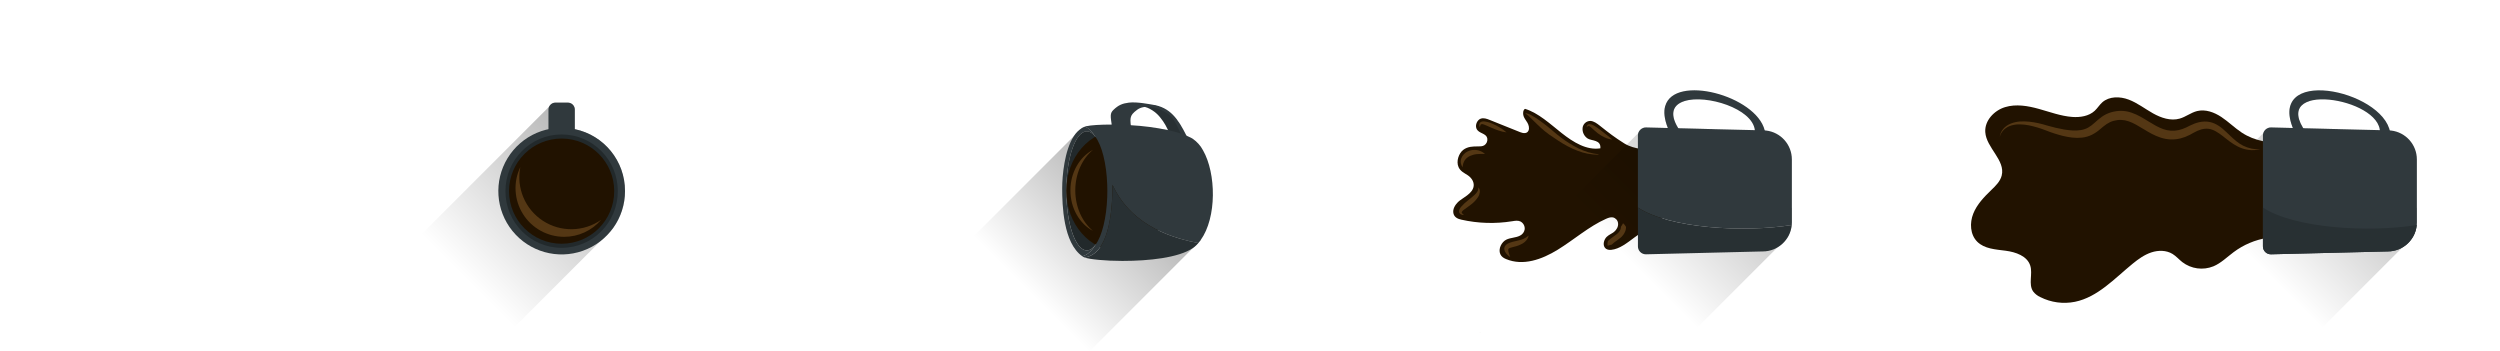
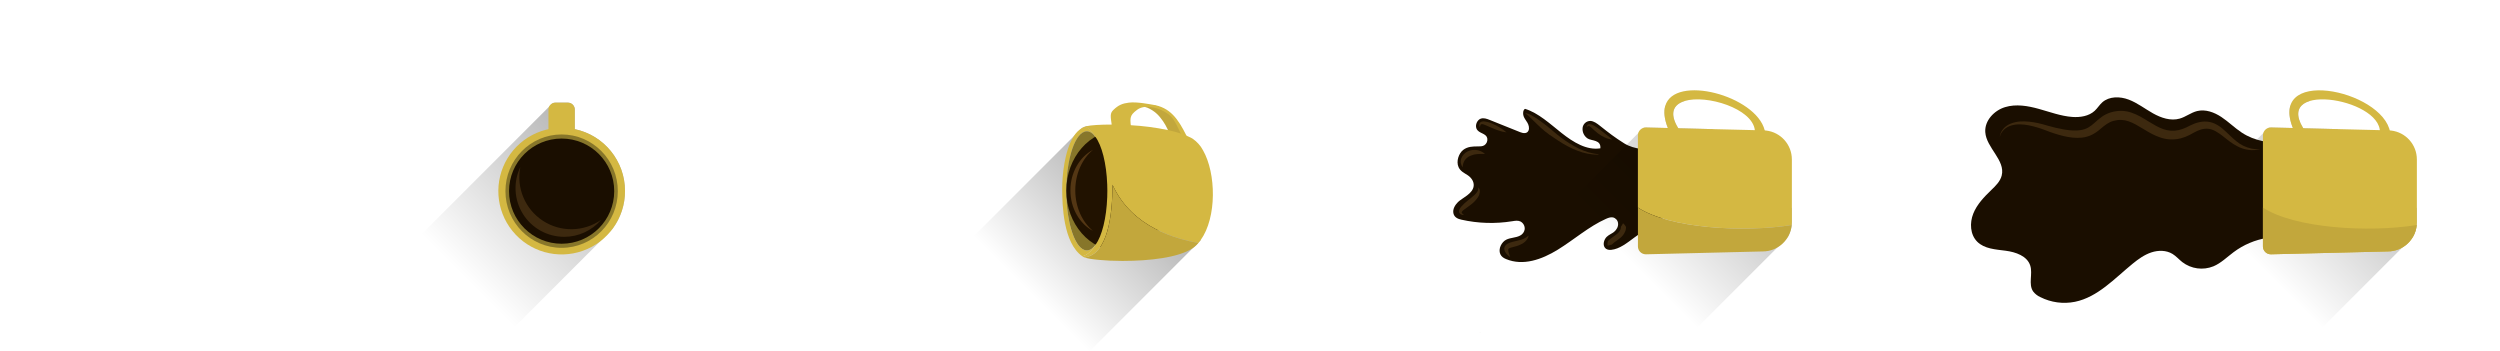
- <svg xmlns="http://www.w3.org/2000/svg" xmlns:xlink="http://www.w3.org/1999/xlink" viewBox="0 0 2436 342">
+ <svg xmlns="http://www.w3.org/2000/svg" xmlns:xlink="http://www.w3.org/1999/xlink" width="2436" height="342" viewBox="0 0 2436 342">
  <defs>
-     <style>.cls-1{fill:#543714;}.cls-2{fill:#211200;}.cls-3{fill:url(#linear-gradient);}.cls-4{fill:url(#linear-gradient-2);}.cls-5{fill:url(#linear-gradient-3);}.cls-6{fill:#30393d;}.cls-7{fill:#22292b;}.cls-8{fill:url(#linear-gradient-4);}.cls-9{fill:#283033;}.cls-10{fill:#2e5433;}.cls-11{fill:none;}</style>
    <linearGradient id="linear-gradient" x1="1591.45" y1="258.05" x2="1696.25" y2="153.25" gradientUnits="userSpaceOnUse">
      <stop offset="0" stop-opacity="0" />
      <stop offset="1" stop-opacity="0.25" />
    </linearGradient>
    <linearGradient id="linear-gradient-2" x1="2200.45" y1="258.05" x2="2305.25" y2="153.25" xlink:href="#linear-gradient" />
    <linearGradient id="linear-gradient-3" x1="455.84" y1="273.66" x2="592.81" y2="136.69" gradientUnits="userSpaceOnUse">
      <stop offset="0" stop-opacity="0" />
      <stop offset="1" stop-opacity="0.3" />
    </linearGradient>
    <linearGradient id="linear-gradient-4" x1="1004.8" y1="286.7" x2="1113.7" y2="177.8" xlink:href="#linear-gradient-3" />
  </defs>
  <g id="Layer_3" data-name="Layer 3">
-     <path class="cls-1" d="M1443.27,324.56a7.11,7.11,0,0,1-1.27-.6l-.16-.11,1.43.71Z" />
+     <path d="M1443.27,324.56a7.11,7.11,0,0,1-1.27-.6l-.16-.11,1.43.71Z" fill="#543714" />
  </g>
  <g id="sprites">
-     <path class="cls-2" d="M1615.58,222.14c-16.27-2.51-29.34,19.76-45.68,21.32-2.57.25-5.61-.4-6.82-3.41s.3-7.15,2.48-9.26,4.88-3,7.2-4.87,4.38-5.15,3.85-8.65a6.46,6.46,0,0,0-5-5.44c-2.28-.41-4.58.46-6.77,1.43-16.48,7.31-31.13,20.3-46.88,30s-33.88,16.09-50.45,9.18c-2.16-.9-4.42-2.18-5.59-4.75-2.38-5.25,1.42-12,5.76-14.14s9.22-1.73,13.51-4a8.19,8.19,0,0,0,4.47-6.13,7.73,7.73,0,0,0-4.29-7.69c-2.49-1.08-5.19-.59-7.79-.17a130.65,130.65,0,0,1-49.74-1.54c-3-.68-6.55-2-7.56-5.85-1.14-4.29,1.65-8.57,4.4-11.3,4.07-4,14.47-8,15.27-15.7.49-4.67-2.81-8.48-6-10.55s-6.91-3.71-8.73-7.76c-2.55-5.69.22-13.46,4.54-16.8s9.59-3.44,14.59-3.39c2,0,4.09,0,5.92-1.08a6.62,6.62,0,0,0,3-6.28c-.81-6-8.61-4.78-10.66-10.19-1.39-3.67,1-8.25,4-9.41s6.15,0,9.12,1.22l29.49,11.84c2.87,1.15,6.73,1.83,8.19-1.63,1-2.38.15-5.42-1.11-7.58s-2.91-4-3.76-6.46-.48-6.06,1.45-7.05c13,4,24.23,14.54,35.7,23.61s24.45,17,37.71,14.86c.73-8.52-8.48-7.12-12.31-9.51a11,11,0,0,1-5-10.51,7.63,7.63,0,0,1,7.62-6.67c3.31.18,6.34,2.41,9.18,4.66,8.94,7.1,14.35,11.3,23.77,17.23s24.4,7,34.75,5.2c1.09,17.48,1.24,41.51,2.33,59a49.9,49.9,0,0,1-.05,10.08A13.36,13.36,0,0,1,1615.58,222.14Z" />
-     <path class="cls-3" d="M1746,203v13.62a28.15,28.15,0,0,1-3.8,14.18l-89,89L1529.7,196.3l71.76-71.76a7.71,7.71,0,0,1,2.46-.34l21.25.52c-3.49-8.83-4.11-15.86-2.58-21.31L1634.5,91.5l6.95,6.95c-10.61,3.26-15.38,11.56-6.15,26.52l33.5.83Z" />
-     <path class="cls-4" d="M2355,203v13.62a28.15,28.15,0,0,1-3.8,14.18l-89,89L2138.7,196.3l71.76-71.76a7.71,7.71,0,0,1,2.46-.34l21.25.52c-3.49-8.83-4.11-15.86-2.58-21.31L2243.5,91.5l6.95,6.95c-10.61,3.26-15.38,11.56-6.15,26.52l33.5.83Z" />
-     <path class="cls-5" d="M609,186.25a61.41,61.41,0,0,1-12.53,37.28l-95.38,95.38-90.5-90.5L538.4,100.6a6.56,6.56,0,0,1,2.77-.6h12.16a6.75,6.75,0,0,1,6.75,6.75v19.09A61.77,61.77,0,0,1,609,186.25Z" />
-     <path class="cls-6" d="M609,186.25a61.71,61.71,0,1,1-48.92-60.41A61.41,61.41,0,0,1,609,186.25Z" />
-     <path class="cls-6" d="M560.08,106.75V126a3,3,0,0,1-3,3H537.42a3,3,0,0,1-3-3V106.75A6.56,6.56,0,0,1,535,104a6.71,6.71,0,0,1,3.38-3.38,6.56,6.56,0,0,1,2.77-.6h12.16A6.75,6.75,0,0,1,560.08,106.75Z" />
-     <ellipse class="cls-7" cx="547.25" cy="186.25" rx="54.75" ry="55.24" />
-     <circle class="cls-2" cx="547.25" cy="186.25" r="51.25" />
-     <path class="cls-1" d="M549.73,230.76A47.42,47.42,0,0,1,507,162.82a50.65,50.65,0,0,0,78.75,51.36A47.3,47.3,0,0,1,549.73,230.76Z" />
-     <path class="cls-8" d="M1169.95,234.05l-.43.43-7.17,7.18,0,0L1061.05,342.95l-112.5-112.5L1054.2,124.8a17,17,0,0,1,3.28-1.48c.34-.11.67-.23,1-.32l.32-.08,9.65,9.65,70.7,70.7L1169.88,234Z" />
-     <path class="cls-9" d="M1113,104c3.46-.26,7,1.77,9.93,3.57a30.81,30.81,0,0,1,7.67,7,52.61,52.61,0,0,1,8.71,15.26l15.2,1.6c-2.63-5.68-5.45-11.36-9.54-16.09-6.73-7.79-17-12.07-19-12.32C1118,102,1113,104,1113,104Z" />
-     <path class="cls-6" d="M1108,107c6.88-5.16,18.45-2.89,27,2,7,4,9,7,16,22,.95,2,5.63,2.26,5,1-8-16-15.84-27.51-33-30-2.17-.32-15-3-23-2-6.33.79-10.18,2.39-15,7-3.62,3.45-3,6-1.47,16.41.26,1.78,2.46,3.1,3.47,4.59,0,0,17.31,14.05,15.65.53S1100,113,1108,107Z" />
-     <path class="cls-10" d="M1079,186c0,22-4.68,41.39-11.81,52.91C1074.15,229.83,1079,209.57,1079,186Z" />
-     <path class="cls-10" d="M1067.19,133.09C1074.32,144.61,1079,164,1079,186,1079,162.43,1074.15,142.17,1067.19,133.09Z" />
-     <path class="cls-6" d="M1067.19,238.91c-3.65,5.9-7.94,9.73-12.57,10.79-18.64-12.9-19.62-50-19.62-66.17,0-12.22,2.22-37,11.41-50.94a24.13,24.13,0,0,1,7.79-7.79,17,17,0,0,1,3.28-1.48c3.54,1.73,6.83,5.11,9.71,9.77-2.5-3.26-5.27-5.09-8.19-5.09-11,0-19.9,25.69-20,57.49V186c0,32,8.95,58,20,58C1061.92,244,1064.69,242.17,1067.19,238.91Z" />
-     <path class="cls-7" d="M1059,128c-11,0-20,26-20,58s9,58,20,58c2.92,0,5.69-1.83,8.19-5.09C1074.32,227.39,1079,208,1079,186s-4.68-41.39-11.81-52.91C1064.69,129.83,1061.92,128,1059,128Z" />
-     <ellipse class="cls-2" cx="1090.25" cy="185.75" rx="51.25" ry="58.75" />
-     <path class="cls-1" d="M1065,225c-13-6.93-22-22-22-39.51s9-32.58,22-39.51c-10.42,8.66-17.24,23.13-17.24,39.51S1054.56,216.36,1065,225Z" />
-     <path class="cls-6" d="M1720,129s-10.83,28.31-10,0a17.68,17.68,0,0,0-.08-2.19c-2.36-21.1-47.18-34.9-68.47-28.36-10.61,3.26-15.38,11.56-6.15,26.52q1.19,2,2.7,4c6.13,8.45-11,10-11,0q-1-2.2-1.86-4.28c-3.49-8.83-4.11-15.86-2.58-21.31,8.78-31.43,88.53-10.31,97,23.66C1719.76,127.71,1719.89,128.35,1720,129Z" />
-     <path class="cls-2" d="M2224.3,228.22c-4.16,2.42-9.73,2.76-15,3.56a74.45,74.45,0,0,0-32.81,13.88c-6.47,4.8-12.3,10.72-19.74,13.84a30.78,30.78,0,0,1-30.33-4.12c-3.25-2.56-6-5.79-9.5-7.94-6.08-3.72-13.9-3.73-20.66-1.49s-12.67,6.5-18.19,11c-17.6,14.36-34,32.56-56.21,37.12a52,52,0,0,1-33.78-4.58,18.18,18.18,0,0,1-7-5.52c-4.84-7.07-.21-17-2.8-25.16-3-9.41-14.17-13.22-24-14.5s-20.69-1.81-27.67-8.8-7.46-18.29-3.86-27.35,10.6-16.29,17.61-23.06c4.19-4,8.65-8.34,10.09-14,3.83-15-15-26.95-16-42.39-.73-11.14,8.61-21.06,19.29-24.32s22.24-1.26,33,1.74,21.37,7,32.51,7.82c7.75.55,16.15-.75,21.84-6,2.71-2.52,4.64-5.8,7.4-8.26,6.78-6,17.23-5.85,25.71-2.64s15.72,8.92,23.62,13.36,17.24,7.65,26,5.18c6-1.69,11-5.88,17.06-7.38,8.09-2,16.64,1.18,23.6,5.78s12.9,10.6,19.86,15.19c12.87,8.5,27.61,10.39,42.61,10.15,3.4,22.21,1.79,45.45,3.64,67.87.32,3.87.64,7.8-.08,11.62C2229.56,223.65,2227.3,226.48,2224.3,228.22Z" />
-     <path class="cls-6" d="M2329,129s-10.83,28.31-10,0c1-34-109-51-72,0,6.13,8.45-11,10-11,0C2205,63,2322,87,2329,129Z" />
-     <path class="cls-6" d="M2329.77,127.18a28.64,28.64,0,0,0-3.15-.18l-113.7-2.8a7.73,7.73,0,0,0-7.92,7.73V240.08a7.75,7.75,0,0,0,7.92,7.73l113.7-2.8A28.37,28.37,0,0,0,2355,216.63V155.38A28.38,28.38,0,0,0,2329.77,127.18Z" />
-     <path class="cls-1" d="M2202.5,145.5a35.14,35.14,0,0,1-8.82.79,32.91,32.91,0,0,1-8.87-1.7c-5.77-2-10.87-5.58-15.45-9.23s-9.05-7.28-13.78-9-9.59-1.05-14.39,1.11a39.23,39.23,0,0,0-3.56,1.77c-1.09.62-2.52,1.48-3.92,2.18a41.39,41.39,0,0,1-9,3.43,34.45,34.45,0,0,1-9.87,1,36.48,36.48,0,0,1-9.69-1.83c-6.18-2-11.51-5.22-16.49-8.25s-9.76-5.95-14.59-7.59a23.64,23.64,0,0,0-7.21-1.33c-.6,0-1.2,0-1.79,0s-1.28.1-1.9.18a26.25,26.25,0,0,0-3.67.72,22.89,22.89,0,0,0-6.66,3.06,73.42,73.42,0,0,0-6.51,5.11,39.44,39.44,0,0,1-8,5.41,29.2,29.2,0,0,1-9.6,2.77c-6.52.71-12.67-.27-18.53-1.65a133,133,0,0,1-17-5.49,100.2,100.2,0,0,0-16.38-4.86,50.47,50.47,0,0,0-8.41-.91,28.29,28.29,0,0,0-8.3,1,17.49,17.49,0,0,0-7.28,4,14.77,14.77,0,0,0-4.31,7.3,14.82,14.82,0,0,1,3.52-8,15.78,15.78,0,0,1,3.38-3,19.91,19.91,0,0,1,4-2.12,30.14,30.14,0,0,1,8.87-2,53.65,53.65,0,0,1,9,.21,82.65,82.65,0,0,1,8.85,1.44c1.46.32,2.9.7,4.34,1.07l4.27,1.23a150.63,150.63,0,0,0,16.68,3.9c5.54.89,11.14,1.38,16.21.51a21.94,21.94,0,0,0,7-2.37,34.57,34.57,0,0,0,6.25-4.64,80,80,0,0,1,7.07-5.89,30.78,30.78,0,0,1,9.07-4.4,35,35,0,0,1,4.88-1.06c.82-.13,1.61-.21,2.45-.28s1.71-.1,2.57-.09a32.58,32.58,0,0,1,9.93,1.74c6.26,2.09,11.45,5.43,16.4,8.45s9.69,5.91,14.6,7.6a26.92,26.92,0,0,0,14.9,1,36.28,36.28,0,0,0,7.39-2.54c1.23-.56,2.32-1.16,3.8-1.91a46.83,46.83,0,0,1,4.37-1.91,30.22,30.22,0,0,1,9.69-2,22.61,22.61,0,0,1,9.95,2,33.33,33.33,0,0,1,8,5.23c2.34,2,4.44,4.05,6.54,6.05s4.16,3.95,6.35,5.72a38.6,38.6,0,0,0,7,4.59A34.22,34.22,0,0,0,2202.5,145.5Z" />
-     <path class="cls-1" d="M1425.29,163a12.78,12.78,0,0,1-1.19-1.83,11.09,11.09,0,0,1-.67-2.16,8.85,8.85,0,0,1-.08-2.34c0-.4.1-.79.16-1.19a8.28,8.28,0,0,1,.35-1.15,12.23,12.23,0,0,1,6.41-6.86A15.38,15.38,0,0,1,1447,150a64.72,64.72,0,0,0-7.89.17,20.89,20.89,0,0,0-6.7,1.77,12.74,12.74,0,0,0-5,4A12,12,0,0,0,1425.29,163Z" />
-     <path class="cls-1" d="M1442,124a6.05,6.05,0,0,1-.63-2,3.19,3.19,0,0,1,.63-2.41,3.83,3.83,0,0,1,2.41-1.23,8.63,8.63,0,0,1,2.31,0,28.17,28.17,0,0,1,7.84,2.36,59.52,59.52,0,0,1,7,3.66A46.45,46.45,0,0,1,1468,129a37.38,37.38,0,0,1-7.79-1.81c-2.49-.83-4.91-1.82-7.26-2.85s-4.66-2.16-6.86-2.95a4.64,4.64,0,0,0-2.75-.39,1.76,1.76,0,0,0-.87,1.1A11,11,0,0,0,1442,124Z" />
-     <path class="cls-1" d="M1557.49,150.75a55.57,55.57,0,0,1-20.52-3.92,93,93,0,0,1-9.58-4.38c-3.1-1.65-6.1-3.47-9-5.37s-5.84-3.86-8.71-5.87a88.66,88.66,0,0,1-8.11-6.56c-2.57-2.32-5-4.75-7.48-7.16-1.23-1.2-2.44-2.4-3.68-3.57a24.37,24.37,0,0,0-3.94-3.18l.14-.48a16,16,0,0,1,5.11,1.79c1.57.83,3.11,1.73,4.57,2.7,2.94,1.92,5.74,4,8.48,6.06s5.38,4.28,8,6.51,5.22,4.42,7.94,6.48,5.53,4,8.42,5.78a90.08,90.08,0,0,0,8.9,5,56.79,56.79,0,0,0,19.55,5.72Z" />
-     <path class="cls-1" d="M1546,124a4,4,0,0,1,.66-2,2.74,2.74,0,0,1,2.25-1.07,9.28,9.28,0,0,1,4.11,1.39,59.33,59.33,0,0,1,6.28,4.3c2,1.49,3.89,3,5.83,4.53s3.9,3.06,5.87,4.84a23.63,23.63,0,0,1-7.51-2.15,35.93,35.93,0,0,1-6.61-4,72.79,72.79,0,0,1-5.68-4.93,12.59,12.59,0,0,0-2.57-2,1.31,1.31,0,0,0-1.23,0A5.15,5.15,0,0,0,1546,124Z" />
-     <path class="cls-1" d="M1426.5,209.5a7.27,7.27,0,0,1-2.42-.39,3.47,3.47,0,0,1-2.21-2,4.41,4.41,0,0,1,.35-3.27,11.28,11.28,0,0,1,1.43-2.26,44.66,44.66,0,0,1,6.8-6.37c2.3-1.86,4.62-3.59,6.59-5.49a14,14,0,0,0,2.52-3.08,7.17,7.17,0,0,0,.94-4.11,6.1,6.1,0,0,1,1.43,4.78,11.57,11.57,0,0,1-1.79,4.84,28.87,28.87,0,0,1-6.56,7c-2.39,1.93-4.95,3.57-7.14,5.22a6.79,6.79,0,0,0-2.18,2.25c-.12.29.12.87.58,1.41A14.6,14.6,0,0,0,1426.5,209.5Z" />
-     <path class="cls-1" d="M1471.5,250.5a16.49,16.49,0,0,1-3.53-3.09,8.27,8.27,0,0,1-.75-1,7,7,0,0,1-.66-1.09l-.3-.6c-.08-.22-.15-.45-.23-.68a5.69,5.69,0,0,1-.27-1.54,5.2,5.2,0,0,1,1.21-3.38,8.06,8.06,0,0,1,2.44-1.88,23.13,23.13,0,0,1,4.58-1.62c2.91-.75,5.63-1.23,8.21-2.05a19.28,19.28,0,0,0,7.3-4.09,9.78,9.78,0,0,1-1.94,4.37,14,14,0,0,1-3.66,3.27,30.29,30.29,0,0,1-8.66,3.35c-1.4.35-2.76.69-3.85,1.08a6.72,6.72,0,0,0-1.21.59,1.29,1.29,0,0,0-.51.61,7.27,7.27,0,0,0,.43,3.47C1470.48,247.6,1471.06,249,1471.5,250.5Z" />
-     <path class="cls-1" d="M1566.5,239.5a9.33,9.33,0,0,1-.18-2.32,15,15,0,0,1,.43-2.29c.06-.18.22-.26.37-.35a3.34,3.34,0,0,0,.38-.34,9.65,9.65,0,0,1,.74-.68c.5-.4,1-.85,1.5-1.22,2-1.53,4-2.79,5.66-4.16a10.7,10.7,0,0,0,3.53-4.49l.23-.62.1-.67.12-.66a1.14,1.14,0,0,0,0-.35c0-.12-.09-.24,0-.35a21.47,21.47,0,0,0,2.12-3.49,10.53,10.53,0,0,1,2.88,3.56.73.73,0,0,1,0,.53c0,.18,0,.35,0,.53l-.18,1.09-.19,1.09-.37,1.05a15.63,15.63,0,0,1-5,6.63c-2,1.64-4,2.92-5.8,4.28a17.52,17.52,0,0,0-2.37,2.1c-.62.1-1.18.26-1.86.42a9.16,9.16,0,0,0-1,.32Z" />
-     <path class="cls-6" d="M1084,180c19.52,42.8,63.49,52.75,83.61,56.86q1-1.14,1.91-2.38a5.73,5.73,0,0,0,.36-.5c15.9-22,15.16-65.1,2.35-87.51a31.89,31.89,0,0,0-10-11.25,17.71,17.71,0,0,0-1.73-1q-2.1-1.08-4.45-2.06c-.64-.27-1.31-.53-2-.78-1.13-.44-2.29-.85-3.48-1.25a124.45,124.45,0,0,0-12.51-3.38,244.42,244.42,0,0,0-36.24-4.75c-6.55-.42-12.87-.61-18.61-.63-11.28,0-20.31.6-24.41,1.56l-.32.08c-.35.09-.68.21-1,.32,3.54,1.73,6.83,5.11,9.71,9.77l.1.13c6.3,8.33,10.85,25.85,11.59,46.67q.12,3,.12,6.11t-.12,6.11c-.73,20.53-5.17,37.85-11.33,46.32l-.36.48c-3.65,5.9-7.94,9.73-12.57,10.79.29.2.58.41.88.6a6.54,6.54,0,0,0,1.26.58C1079.6,247.85,1084,209.08,1084,180Z" />
-     <path class="cls-11" d="M1167.61,236.86q-1,1.17-2.11,2.24a24.69,24.69,0,0,1-3.15,2.56l0,0c-13.81,9.51-43.34,12.54-68,12.55h-.45c-17.3,0-32.1-1.54-37.16-3.35a23.11,23.11,0,0,1-4.76.12,143.53,143.53,0,0,0,36,6c35.63,1.39,85.55-3,90-17C1178.34,238.94,1174.29,238.22,1167.61,236.86Z" />
-     <path class="cls-9" d="M1094.37,254.23c24.61,0,54.14-3,68-12.55l0,0a24.69,24.69,0,0,0,3.15-2.56q1.1-1.06,2.11-2.24c-20.12-4.11-64.09-14.06-83.61-56.86,0,29.08-4.4,67.85-27.24,70.88,5.06,1.81,19.86,3.32,37.16,3.35Z" />
-     <path class="cls-6" d="M1745.86,219.26c.08-.87.14-1.75.14-2.64V155.38a28.37,28.37,0,0,0-25.23-28.2c-.39,0-.78-.08-1.18-.11-.65-.05-1.3-.07-2-.07l-7.7-.19-41.12-1-33.5-.83-10.13-.25-21.25-.52a7.73,7.73,0,0,0-7.92,7.72v70.31C1626.45,222.44,1699,226.84,1745.86,219.26Z" />
-     <path class="cls-9" d="M1596,202.23v37.85a7.73,7.73,0,0,0,5.19,7.29,7.52,7.52,0,0,0,2.73.43l113.7-2.8a28.35,28.35,0,0,0,28.24-25.74C1699,226.84,1626.45,222.44,1596,202.23Z" />
-     <path class="cls-9" d="M2205,202.23v37.85a7.73,7.73,0,0,0,5.19,7.29,7.52,7.52,0,0,0,2.73.43l113.7-2.8a28.35,28.35,0,0,0,28.24-25.74C2308,226.84,2235.45,222.44,2205,202.23Z" />
+     <path d="M1615.58,222.14c-16.27-2.51-29.34,19.76-45.68,21.32-2.57.25-5.61-.4-6.82-3.41s.3-7.15,2.48-9.26,4.88-3,7.2-4.87,4.38-5.15,3.85-8.65a6.46,6.46,0,0,0-5-5.44c-2.28-.41-4.58.46-6.77,1.43-16.48,7.31-31.13,20.3-46.88,30s-33.88,16.09-50.45,9.18c-2.16-.9-4.42-2.18-5.59-4.75-2.38-5.25,1.42-12,5.76-14.14s9.22-1.73,13.51-4a8.19,8.19,0,0,0,4.47-6.13,7.73,7.73,0,0,0-4.29-7.69c-2.49-1.08-5.19-.59-7.79-.17a130.65,130.65,0,0,1-49.74-1.54c-3-.68-6.55-2-7.56-5.85-1.14-4.29,1.65-8.57,4.4-11.3,4.07-4,14.47-8,15.27-15.7.49-4.67-2.81-8.48-6-10.55s-6.91-3.71-8.73-7.76c-2.55-5.69.22-13.46,4.54-16.8s9.59-3.44,14.59-3.39c2,0,4.09,0,5.92-1.08a6.62,6.62,0,0,0,3-6.28c-.81-6-8.61-4.78-10.66-10.19-1.39-3.67,1-8.25,4-9.41s6.15,0,9.12,1.22l29.49,11.84c2.87,1.15,6.73,1.83,8.19-1.63,1-2.38.15-5.42-1.11-7.58s-2.91-4-3.76-6.46-.48-6.06,1.45-7.05c13,4,24.23,14.54,35.7,23.61s24.45,17,37.71,14.86c.73-8.52-8.48-7.12-12.31-9.51a11,11,0,0,1-5-10.51,7.63,7.63,0,0,1,7.62-6.67c3.31.18,6.34,2.41,9.18,4.66,8.94,7.1,14.35,11.3,23.77,17.23s24.4,7,34.75,5.2c1.09,17.48,1.24,41.51,2.33,59a49.9,49.9,0,0,1-.05,10.08A13.36,13.36,0,0,1,1615.58,222.14Z" fill="#1a0e00" />
+     <path d="M1746,203v13.62a28.15,28.15,0,0,1-3.8,14.18l-89,89L1529.7,196.3l71.76-71.76a7.71,7.71,0,0,1,2.46-.34l21.25.52c-3.49-8.83-4.11-15.86-2.58-21.31L1634.5,91.5l6.95,6.95c-10.61,3.26-15.38,11.56-6.15,26.52l33.5.83Z" fill="url(#linear-gradient)" />
+     <path d="M2355,203v13.62a28.15,28.15,0,0,1-3.8,14.18l-89,89L2138.7,196.3l71.76-71.76a7.71,7.71,0,0,1,2.46-.34l21.25.52c-3.49-8.83-4.11-15.86-2.58-21.31L2243.5,91.5l6.95,6.95c-10.61,3.26-15.38,11.56-6.15,26.52l33.5.83Z" fill="url(#linear-gradient-2)" />
+     <path d="M609,186.25a61.41,61.41,0,0,1-12.53,37.28l-95.38,95.38-90.5-90.5L538.4,100.6a6.56,6.56,0,0,1,2.77-.6h12.16a6.75,6.75,0,0,1,6.75,6.75v19.09A61.77,61.77,0,0,1,609,186.25Z" fill="url(#linear-gradient-3)" />
+     <path d="M609,186.25a61.71,61.71,0,1,1-48.92-60.41A61.41,61.41,0,0,1,609,186.25Z" fill="#d4b842" />
+     <path d="M560.08,106.75V126a3,3,0,0,1-3,3H537.42a3,3,0,0,1-3-3V106.75A6.56,6.56,0,0,1,535,104a6.71,6.71,0,0,1,3.38-3.38,6.56,6.56,0,0,1,2.77-.6h12.16A6.75,6.75,0,0,1,560.08,106.75Z" fill="#d4b842" />
+     <ellipse cx="547.25" cy="186.25" rx="54.75" ry="55.24" fill="#87762a" />
+     <circle cx="547.25" cy="186.25" r="51.25" fill="#1a0e00" />
+     <path d="M549.73,230.76A47.42,47.42,0,0,1,507,162.82a50.65,50.65,0,0,0,78.75,51.36A47.3,47.3,0,0,1,549.73,230.76Z" fill="#3d290f" />
+     <path d="M1169.95,234.05l-.43.43-7.17,7.18,0,0L1061.05,342.95l-112.5-112.5L1054.2,124.8a17,17,0,0,1,3.28-1.48c.34-.11.67-.23,1-.32l.32-.08,9.65,9.65,70.7,70.7L1169.88,234Z" fill="url(#linear-gradient-4)" />
+     <path d="M1113,104c3.46-.26,7,1.77,9.93,3.57a30.81,30.81,0,0,1,7.67,7,52.61,52.61,0,0,1,8.71,15.26l15.2,1.6c-2.63-5.68-5.45-11.36-9.54-16.09-6.73-7.79-17-12.07-19-12.32C1118,102,1113,104,1113,104Z" fill="#c2a73c" />
+     <path d="M1108,107c6.88-5.16,18.45-2.89,27,2,7,4,9,7,16,22,.95,2,5.63,2.26,5,1-8-16-15.84-27.51-33-30-2.17-.32-15-3-23-2-6.33.79-10.18,2.39-15,7-3.62,3.45-3,6-1.47,16.41.26,1.78,2.46,3.1,3.47,4.59,0,0,17.31,14.05,15.65.53S1100,113,1108,107Z" fill="#d4b842" />
+     <path d="M1079,186c0,22-4.68,41.39-11.81,52.91C1074.15,229.83,1079,209.57,1079,186Z" fill="#2e5433" />
+     <path d="M1067.19,133.09C1074.32,144.61,1079,164,1079,186,1079,162.43,1074.15,142.17,1067.19,133.09Z" fill="#2e5433" />
+     <path d="M1067.19,238.91c-3.65,5.9-7.94,9.73-12.57,10.79-18.64-12.9-19.62-50-19.62-66.17,0-12.22,2.22-37,11.41-50.94a24.13,24.13,0,0,1,7.79-7.79,17,17,0,0,1,3.28-1.48c3.54,1.73,6.83,5.11,9.71,9.77-2.5-3.26-5.27-5.09-8.19-5.09-11,0-19.9,25.69-20,57.49V186c0,32,8.95,58,20,58C1061.92,244,1064.69,242.17,1067.19,238.91Z" fill="#d4b842" />
+     <path d="M1059,128c-11,0-20,26-20,58s9,58,20,58c2.92,0,5.69-1.83,8.19-5.09C1074.32,227.39,1079,208,1079,186s-4.68-41.39-11.81-52.91C1064.69,129.83,1061.92,128,1059,128Z" fill="#87762a" />
+     <ellipse cx="1090.25" cy="185.75" rx="51.25" ry="58.75" fill="#211200" />
+     <path d="M1065,225c-13-6.93-22-22-22-39.51s9-32.58,22-39.51c-10.42,8.66-17.24,23.13-17.24,39.51S1054.56,216.36,1065,225Z" fill="#543714" />
+     <path d="M1720,129s-10.83,28.31-10,0a17.68,17.68,0,0,0-.08-2.19c-2.36-21.1-47.18-34.9-68.47-28.36-10.61,3.26-15.38,11.56-6.15,26.52q1.19,2,2.7,4c6.13,8.45-11,10-11,0q-1-2.2-1.86-4.28c-3.49-8.83-4.11-15.86-2.58-21.31,8.78-31.43,88.53-10.31,97,23.66C1719.76,127.71,1719.89,128.35,1720,129Z" fill="#d4b842" />
+     <path d="M2224.3,228.22c-4.16,2.42-9.73,2.76-15,3.56a74.45,74.45,0,0,0-32.81,13.88c-6.47,4.8-12.3,10.72-19.74,13.84a30.78,30.78,0,0,1-30.33-4.12c-3.25-2.56-6-5.79-9.5-7.94-6.08-3.72-13.9-3.73-20.66-1.49s-12.67,6.5-18.19,11c-17.6,14.36-34,32.56-56.21,37.12a52,52,0,0,1-33.78-4.58,18.18,18.18,0,0,1-7-5.52c-4.84-7.07-.21-17-2.8-25.16-3-9.41-14.17-13.22-24-14.5s-20.69-1.81-27.67-8.8-7.46-18.29-3.86-27.35,10.6-16.29,17.61-23.06c4.19-4,8.65-8.34,10.09-14,3.83-15-15-26.95-16-42.39-.73-11.14,8.61-21.06,19.29-24.32s22.24-1.26,33,1.74,21.37,7,32.51,7.82c7.75.55,16.15-.75,21.84-6,2.71-2.52,4.64-5.8,7.4-8.26,6.78-6,17.23-5.85,25.71-2.64s15.72,8.92,23.62,13.36,17.24,7.65,26,5.18c6-1.69,11-5.88,17.06-7.38,8.09-2,16.64,1.18,23.6,5.78s12.9,10.6,19.86,15.19c12.87,8.5,27.61,10.39,42.61,10.15,3.4,22.21,1.79,45.45,3.64,67.87.32,3.87.64,7.8-.08,11.62C2229.56,223.65,2227.3,226.48,2224.3,228.22Z" fill="#1a0e00" />
+     <path d="M2329,129s-10.83,28.31-10,0c1-34-109-51-72,0,6.13,8.45-11,10-11,0C2205,63,2322,87,2329,129Z" fill="#d4b842" />
+     <path d="M2329.77,127.18a28.64,28.64,0,0,0-3.15-.18l-113.7-2.8a7.73,7.73,0,0,0-7.92,7.73V240.08a7.75,7.75,0,0,0,7.92,7.73l113.7-2.8A28.37,28.37,0,0,0,2355,216.63V155.38A28.38,28.38,0,0,0,2329.77,127.18Z" fill="#d4b842" />
+     <path d="M2202.5,145.5a35.14,35.14,0,0,1-8.82.79,32.91,32.91,0,0,1-8.87-1.7c-5.77-2-10.87-5.58-15.45-9.23s-9.05-7.28-13.78-9-9.59-1.05-14.39,1.11a39.23,39.23,0,0,0-3.56,1.77c-1.09.62-2.52,1.48-3.92,2.18a41.39,41.39,0,0,1-9,3.43,34.45,34.45,0,0,1-9.87,1,36.48,36.48,0,0,1-9.69-1.83c-6.18-2-11.51-5.22-16.49-8.25s-9.76-5.95-14.59-7.59a23.64,23.64,0,0,0-7.21-1.33c-.6,0-1.2,0-1.79,0s-1.28.1-1.9.18a26.25,26.25,0,0,0-3.67.72,22.89,22.89,0,0,0-6.66,3.06,73.42,73.42,0,0,0-6.51,5.11,39.44,39.44,0,0,1-8,5.41,29.2,29.2,0,0,1-9.6,2.77c-6.52.71-12.67-.27-18.53-1.65a133,133,0,0,1-17-5.49,100.2,100.2,0,0,0-16.38-4.86,50.47,50.47,0,0,0-8.41-.91,28.29,28.29,0,0,0-8.3,1,17.49,17.49,0,0,0-7.28,4,14.77,14.77,0,0,0-4.31,7.3,14.82,14.82,0,0,1,3.52-8,15.78,15.78,0,0,1,3.38-3,19.91,19.91,0,0,1,4-2.12,30.14,30.14,0,0,1,8.87-2,53.65,53.65,0,0,1,9,.21,82.65,82.65,0,0,1,8.85,1.44c1.46.32,2.9.7,4.34,1.07l4.27,1.23a150.63,150.63,0,0,0,16.68,3.9c5.54.89,11.14,1.38,16.21.51a21.94,21.94,0,0,0,7-2.37,34.57,34.57,0,0,0,6.25-4.64,80,80,0,0,1,7.07-5.89,30.78,30.78,0,0,1,9.07-4.4,35,35,0,0,1,4.88-1.06c.82-.13,1.61-.21,2.45-.28s1.71-.1,2.57-.09a32.58,32.58,0,0,1,9.93,1.74c6.26,2.09,11.45,5.43,16.4,8.45s9.69,5.91,14.6,7.6a26.92,26.92,0,0,0,14.9,1,36.28,36.28,0,0,0,7.39-2.54c1.23-.56,2.32-1.16,3.8-1.91a46.83,46.83,0,0,1,4.37-1.91,30.22,30.22,0,0,1,9.69-2,22.61,22.61,0,0,1,9.95,2,33.33,33.33,0,0,1,8,5.23c2.34,2,4.44,4.05,6.54,6.05s4.16,3.95,6.35,5.72a38.6,38.6,0,0,0,7,4.59A34.22,34.22,0,0,0,2202.5,145.5Z" fill="#3d290f" />
+     <path d="M1425.29,163a12.78,12.78,0,0,1-1.19-1.83,11.09,11.09,0,0,1-.67-2.16,8.85,8.85,0,0,1-.08-2.34c0-.4.1-.79.16-1.19a8.28,8.28,0,0,1,.35-1.15,12.23,12.23,0,0,1,6.41-6.86A15.38,15.38,0,0,1,1447,150a64.72,64.72,0,0,0-7.89.17,20.89,20.89,0,0,0-6.7,1.77,12.74,12.74,0,0,0-5,4A12,12,0,0,0,1425.29,163Z" fill="#3d290f" />
+     <path d="M1442,124a6.05,6.05,0,0,1-.63-2,3.19,3.19,0,0,1,.63-2.41,3.83,3.83,0,0,1,2.41-1.23,8.63,8.63,0,0,1,2.31,0,28.17,28.17,0,0,1,7.84,2.36,59.52,59.52,0,0,1,7,3.66A46.45,46.45,0,0,1,1468,129a37.38,37.38,0,0,1-7.79-1.81c-2.49-.83-4.91-1.82-7.26-2.85s-4.66-2.16-6.86-2.95a4.64,4.64,0,0,0-2.75-.39,1.76,1.76,0,0,0-.87,1.1A11,11,0,0,0,1442,124Z" fill="#3d290f" />
+     <path d="M1557.49,150.75a55.57,55.57,0,0,1-20.52-3.92,93,93,0,0,1-9.58-4.38c-3.1-1.65-6.1-3.47-9-5.37s-5.84-3.86-8.71-5.87a88.66,88.66,0,0,1-8.11-6.56c-2.57-2.32-5-4.75-7.48-7.16-1.23-1.2-2.44-2.4-3.68-3.57a24.37,24.37,0,0,0-3.94-3.18l.14-.48a16,16,0,0,1,5.11,1.79c1.57.83,3.11,1.73,4.57,2.7,2.94,1.92,5.74,4,8.48,6.06s5.38,4.28,8,6.51,5.22,4.42,7.94,6.48,5.53,4,8.42,5.78a90.08,90.08,0,0,0,8.9,5,56.79,56.79,0,0,0,19.55,5.72Z" fill="#3d290f" />
+     <path d="M1546,124a4,4,0,0,1,.66-2,2.74,2.74,0,0,1,2.25-1.07,9.28,9.28,0,0,1,4.11,1.39,59.33,59.33,0,0,1,6.28,4.3c2,1.49,3.89,3,5.83,4.53s3.9,3.06,5.87,4.84a23.63,23.63,0,0,1-7.51-2.15,35.93,35.93,0,0,1-6.61-4,72.79,72.79,0,0,1-5.68-4.93,12.59,12.59,0,0,0-2.57-2,1.31,1.31,0,0,0-1.23,0A5.15,5.15,0,0,0,1546,124Z" fill="#3d290f" />
+     <path d="M1426.5,209.5a7.27,7.27,0,0,1-2.42-.39,3.47,3.47,0,0,1-2.21-2,4.41,4.41,0,0,1,.35-3.27,11.28,11.28,0,0,1,1.43-2.26,44.66,44.66,0,0,1,6.8-6.37c2.3-1.86,4.62-3.59,6.59-5.49a14,14,0,0,0,2.52-3.08,7.17,7.17,0,0,0,.94-4.11,6.1,6.1,0,0,1,1.43,4.78,11.57,11.57,0,0,1-1.79,4.84,28.87,28.87,0,0,1-6.56,7c-2.39,1.93-4.95,3.57-7.14,5.22a6.79,6.79,0,0,0-2.18,2.25c-.12.29.12.87.58,1.41A14.6,14.6,0,0,0,1426.5,209.5Z" fill="#3d290f" />
+     <path d="M1471.5,250.5a16.49,16.49,0,0,1-3.53-3.09,8.27,8.27,0,0,1-.75-1,7,7,0,0,1-.66-1.09l-.3-.6c-.08-.22-.15-.45-.23-.68a5.69,5.69,0,0,1-.27-1.54,5.2,5.2,0,0,1,1.21-3.38,8.06,8.06,0,0,1,2.44-1.88,23.13,23.13,0,0,1,4.58-1.62c2.91-.75,5.63-1.23,8.21-2.05a19.28,19.28,0,0,0,7.3-4.09,9.78,9.78,0,0,1-1.94,4.37,14,14,0,0,1-3.66,3.27,30.29,30.29,0,0,1-8.66,3.35c-1.4.35-2.76.69-3.85,1.08a6.72,6.72,0,0,0-1.21.59,1.29,1.29,0,0,0-.51.61,7.27,7.27,0,0,0,.43,3.47C1470.48,247.6,1471.06,249,1471.5,250.5Z" fill="#3d290f" />
+     <path d="M1566.5,239.5a9.33,9.33,0,0,1-.18-2.32,15,15,0,0,1,.43-2.29c.06-.18.22-.26.37-.35a3.34,3.34,0,0,0,.38-.34,9.65,9.65,0,0,1,.74-.68c.5-.4,1-.85,1.5-1.22,2-1.53,4-2.79,5.66-4.16a10.7,10.7,0,0,0,3.53-4.49l.23-.62.1-.67.12-.66a1.14,1.14,0,0,0,0-.35c0-.12-.09-.24,0-.35a21.47,21.47,0,0,0,2.12-3.49,10.53,10.53,0,0,1,2.88,3.56.73.73,0,0,1,0,.53c0,.18,0,.35,0,.53l-.18,1.09-.19,1.09-.37,1.05a15.63,15.63,0,0,1-5,6.63c-2,1.64-4,2.92-5.8,4.28a17.52,17.52,0,0,0-2.37,2.1c-.62.1-1.18.26-1.86.42a9.16,9.16,0,0,0-1,.32Z" fill="#3d290f" />
+     <path d="M1084,180c19.52,42.8,63.49,52.75,83.61,56.86q1-1.14,1.91-2.38a5.73,5.73,0,0,0,.36-.5c15.9-22,15.16-65.1,2.35-87.51a31.89,31.89,0,0,0-10-11.25,17.71,17.71,0,0,0-1.73-1q-2.1-1.08-4.45-2.06c-.64-.27-1.31-.53-2-.78-1.13-.44-2.29-.85-3.48-1.25a124.45,124.45,0,0,0-12.51-3.38,244.42,244.42,0,0,0-36.24-4.75c-6.55-.42-12.87-.61-18.61-.63-11.28,0-20.31.6-24.41,1.56l-.32.08c-.35.09-.68.21-1,.32,3.54,1.73,6.83,5.11,9.71,9.77l.1.13c6.3,8.33,10.85,25.85,11.59,46.67q.12,3,.12,6.11t-.12,6.11c-.73,20.53-5.17,37.85-11.33,46.32l-.36.48c-3.65,5.9-7.94,9.73-12.57,10.79.29.2.58.41.88.6a6.54,6.54,0,0,0,1.26.58C1079.6,247.85,1084,209.08,1084,180Z" fill="#d4b842" />
+     <path d="M1167.61,236.86q-1,1.17-2.11,2.24a24.69,24.69,0,0,1-3.15,2.56l0,0c-13.81,9.51-43.34,12.54-68,12.55h-.45c-17.3,0-32.1-1.54-37.16-3.35a23.11,23.11,0,0,1-4.76.12,143.53,143.53,0,0,0,36,6c35.63,1.39,85.55-3,90-17C1178.34,238.94,1174.29,238.22,1167.61,236.86Z" fill="none" />
+     <path d="M1094.37,254.23c24.61,0,54.14-3,68-12.55l0,0a24.69,24.69,0,0,0,3.15-2.56q1.1-1.06,2.11-2.24c-20.12-4.11-64.09-14.06-83.61-56.86,0,29.08-4.4,67.85-27.24,70.88,5.06,1.81,19.86,3.32,37.16,3.35Z" fill="#c2a73c" />
+     <path d="M1745.86,219.26c.08-.87.14-1.75.14-2.64V155.38a28.37,28.37,0,0,0-25.23-28.2c-.39,0-.78-.08-1.18-.11-.65-.05-1.3-.07-2-.07l-7.7-.19-41.12-1-33.5-.83-10.13-.25-21.25-.52a7.73,7.73,0,0,0-7.92,7.72v70.31C1626.45,222.44,1699,226.84,1745.86,219.26Z" fill="#d4b842" />
+     <path d="M1596,202.23v37.85a7.73,7.73,0,0,0,5.19,7.29,7.52,7.52,0,0,0,2.73.43l113.7-2.8a28.35,28.35,0,0,0,28.24-25.74C1699,226.84,1626.45,222.44,1596,202.23Z" fill="#c2a73c" />
+     <path d="M2205,202.23v37.85a7.73,7.73,0,0,0,5.19,7.29,7.52,7.52,0,0,0,2.73.43l113.7-2.8a28.35,28.35,0,0,0,28.24-25.74C2308,226.84,2235.45,222.44,2205,202.23Z" fill="#c2a73c" />
  </g>
</svg>
